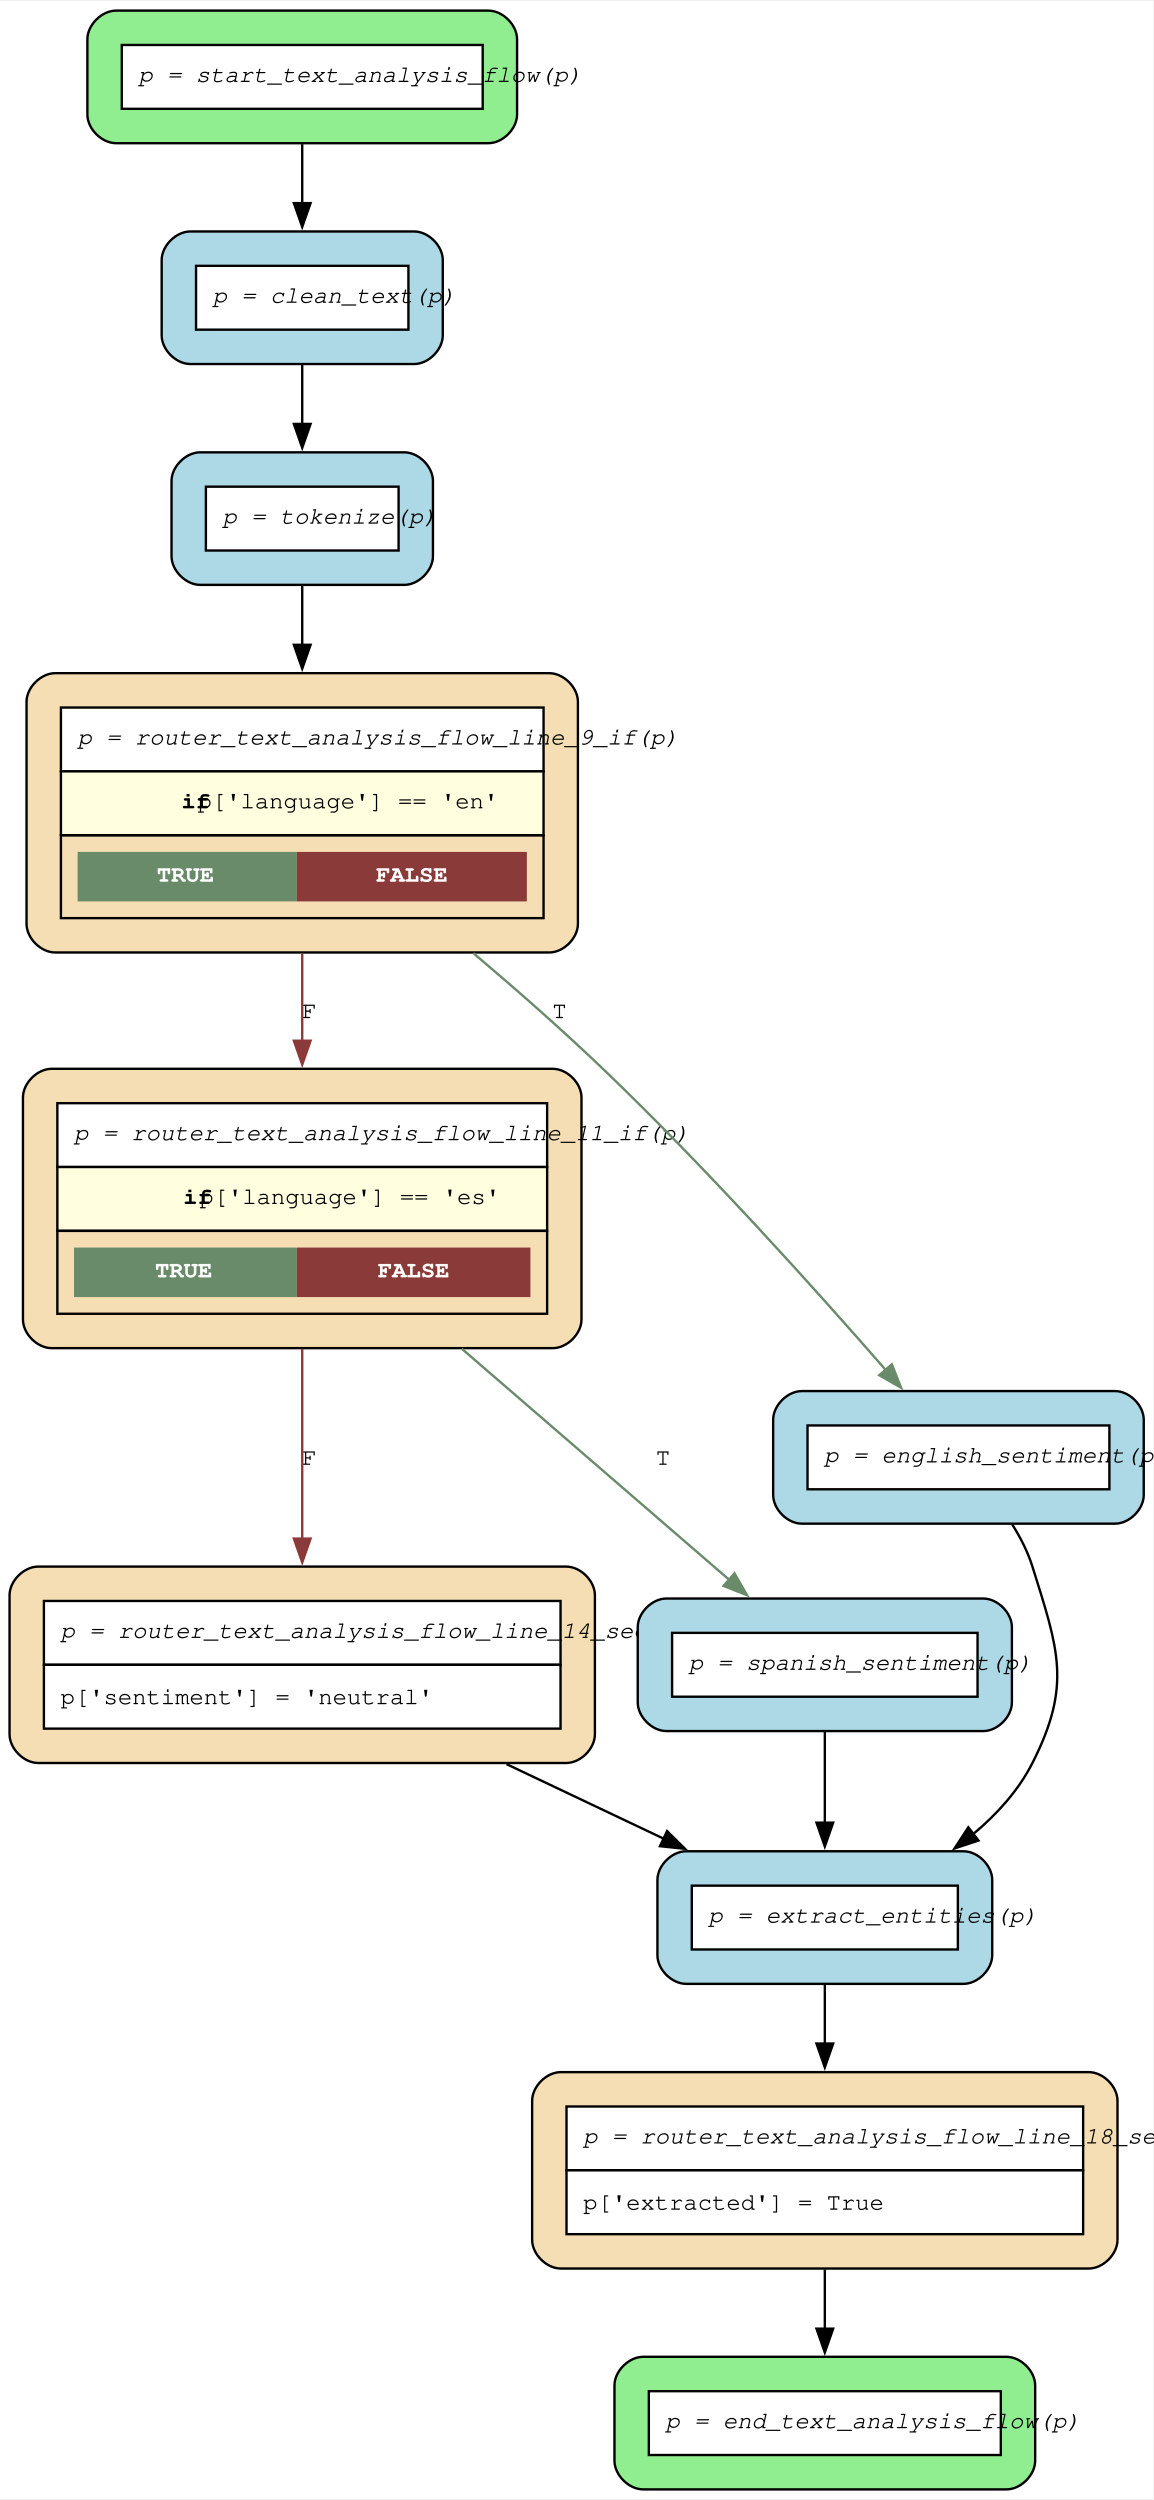
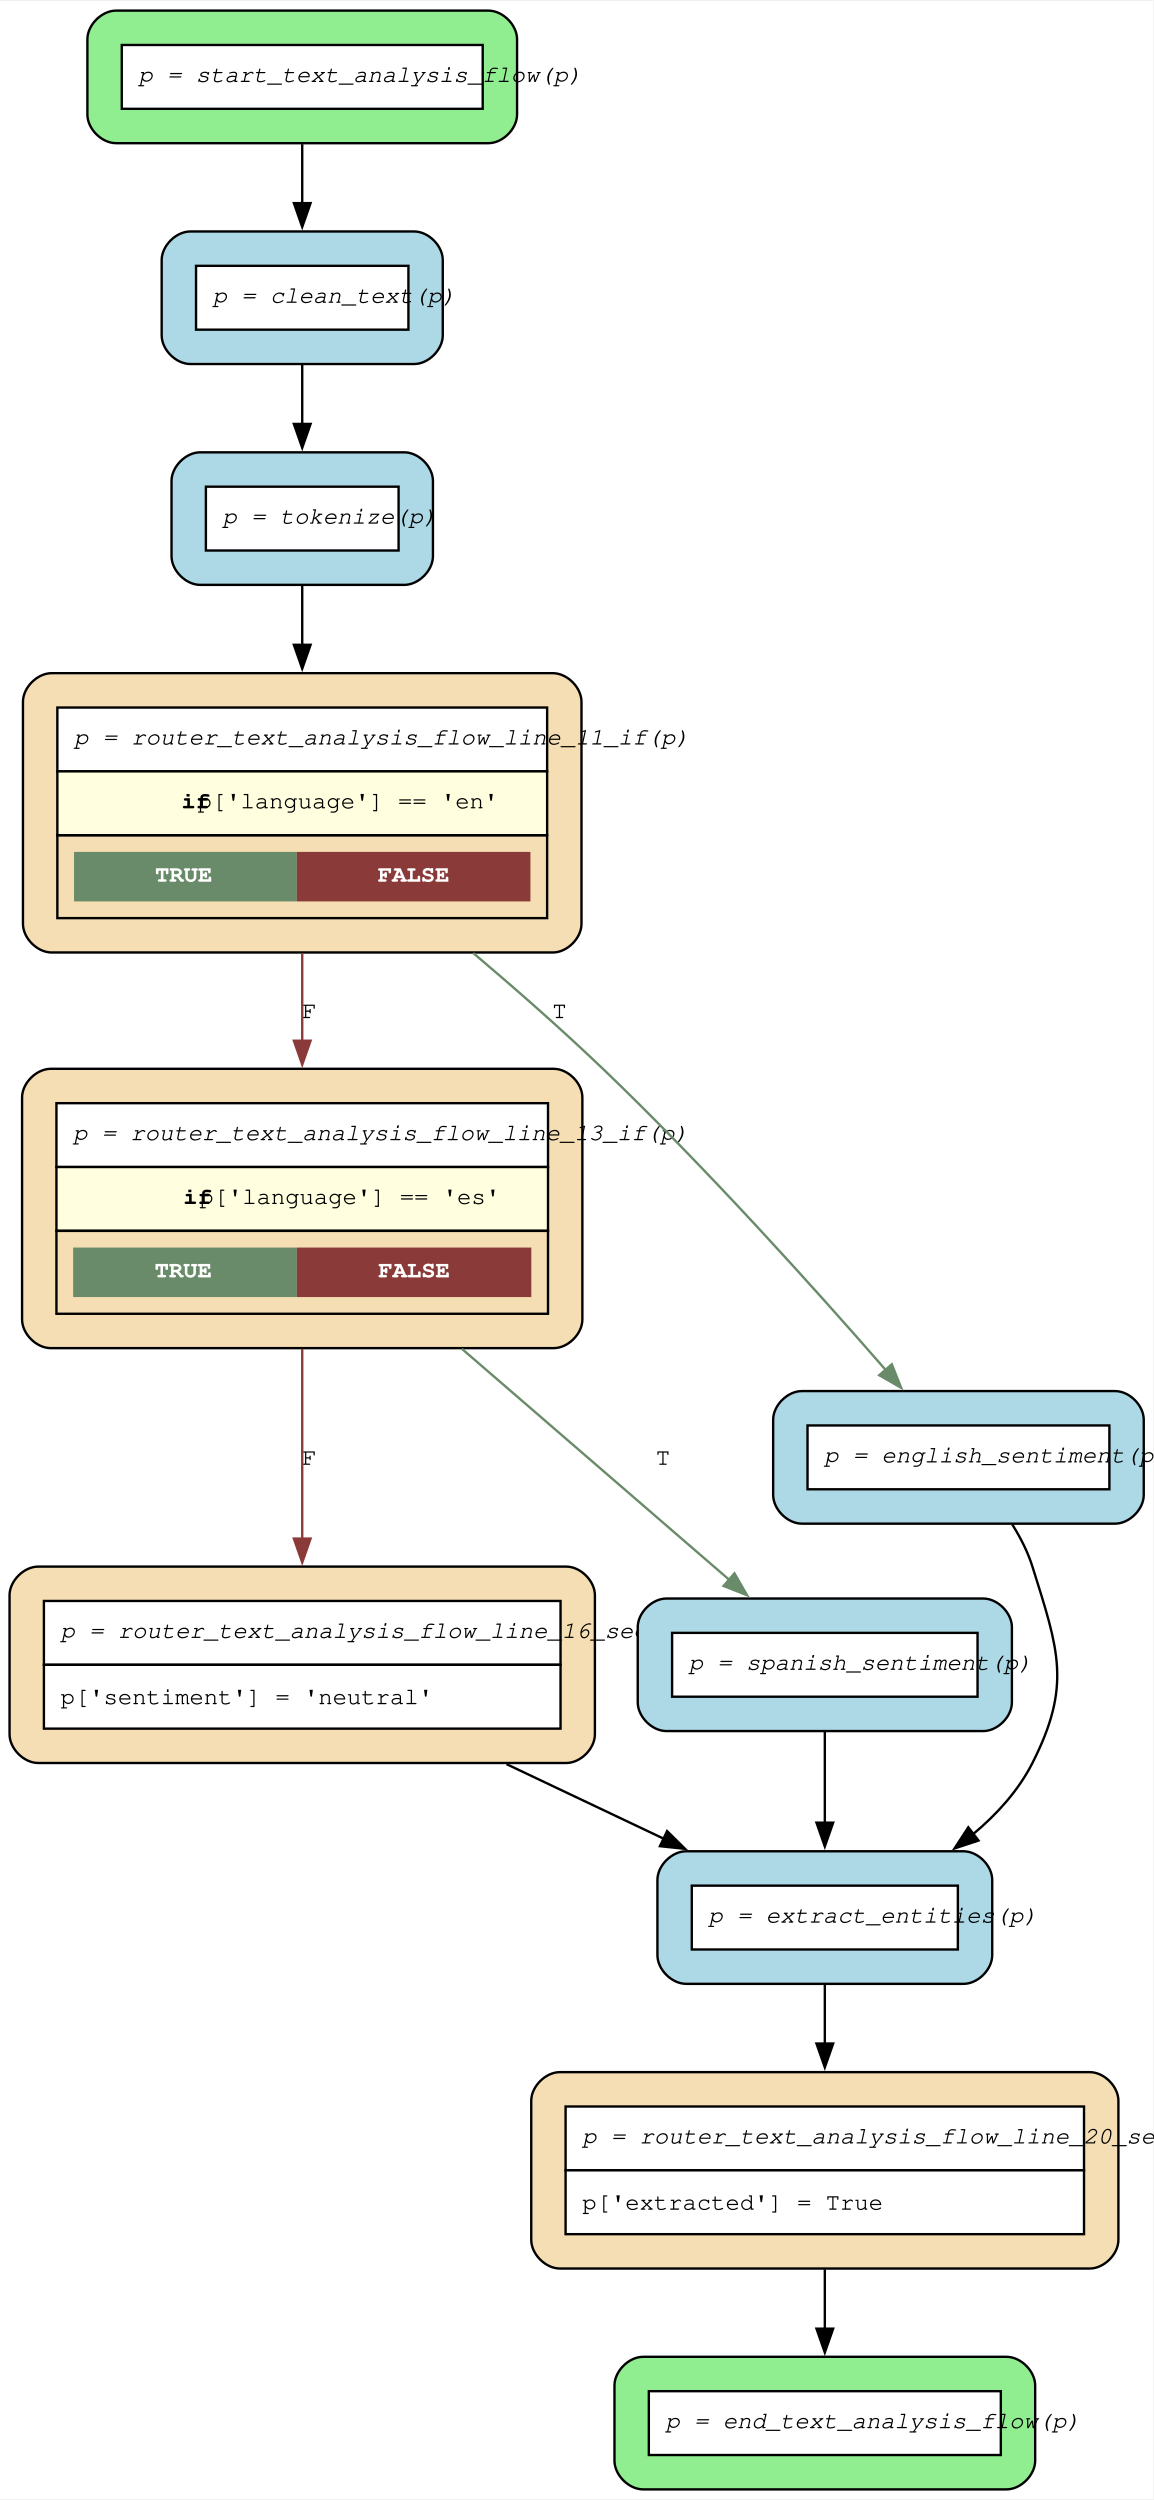
<svg xmlns="http://www.w3.org/2000/svg" width="483pt" height="1047pt" viewBox="0.00 0.00 483.30 1046.75">
  <g id="graph0" class="graph" transform="scale(1 1) rotate(0) translate(4 1042.75)">
    <polygon fill="white" stroke="none" points="-4,4 -4,-1042.75 479.3,-1042.75 479.3,4 -4,4" />
    <g id="node1" class="node">
      <path fill="lightgreen" stroke="black" d="M200.68,-1038.75C200.68,-1038.75 44.62,-1038.75 44.62,-1038.75 38.62,-1038.75 32.62,-1032.75 32.62,-1026.75 32.62,-1026.75 32.62,-995.2 32.62,-995.2 32.62,-989.2 38.62,-983.2 44.62,-983.2 44.62,-983.2 200.68,-983.2 200.68,-983.2 206.68,-983.2 212.68,-989.2 212.68,-995.2 212.68,-995.2 212.68,-1026.75 212.68,-1026.75 212.68,-1032.75 206.68,-1038.75 200.68,-1038.75" />
      <polygon fill="white" stroke="none" points="47.03,-997.6 47.03,-1024.35 198.28,-1024.35 198.28,-997.6 47.03,-997.6" />
      <polygon fill="none" stroke="black" points="47.03,-997.6 47.03,-1024.35 198.28,-1024.35 198.28,-997.6 47.03,-997.6" />
      <text text-anchor="start" x="54.03" y="-1008.85" font-family="Courier,monospace" font-style="italic" font-size="10.00">p = start_text_analysis_flow(p)</text>
    </g>
    <g id="node7" class="node">
      <path fill="lightblue" stroke="black" d="M169.55,-946.2C169.55,-946.2 75.75,-946.2 75.75,-946.2 69.75,-946.2 63.75,-940.2 63.75,-934.2 63.75,-934.2 63.75,-902.65 63.75,-902.65 63.75,-896.65 69.75,-890.65 75.75,-890.65 75.75,-890.65 169.55,-890.65 169.55,-890.65 175.55,-890.65 181.55,-896.65 181.55,-902.65 181.55,-902.65 181.55,-934.2 181.55,-934.2 181.55,-940.2 175.55,-946.2 169.55,-946.2" />
      <polygon fill="white" stroke="none" points="78.15,-905.05 78.15,-931.8 167.15,-931.8 167.15,-905.05 78.15,-905.05" />
      <polygon fill="none" stroke="black" points="78.15,-905.05 78.15,-931.8 167.15,-931.8 167.15,-905.05 78.15,-905.05" />
      <text text-anchor="start" x="85.15" y="-916.3" font-family="Courier,monospace" font-style="italic" font-size="10.00">p = clean_text(p)</text>
    </g>
    <g id="edge11" class="edge">
      <path fill="none" stroke="black" d="M122.65,-982.81C122.65,-975.02 122.65,-966.37 122.65,-958.03" />
      <polygon fill="black" stroke="black" points="126.15,-958.09 122.65,-948.09 119.15,-958.09 126.15,-958.09" />
    </g>
    <g id="node2" class="node">
      <path fill="wheat" stroke="black" d="M233.3,-386.7C233.3,-386.7 12,-386.7 12,-386.7 6,-386.7 0,-380.7 0,-374.7 0,-374.7 0,-316.4 0,-316.4 0,-310.4 6,-304.4 12,-304.4 12,-304.4 233.3,-304.4 233.3,-304.4 239.3,-304.4 245.3,-310.4 245.3,-316.4 245.3,-316.4 245.3,-374.7 245.3,-374.7 245.3,-380.7 239.3,-386.7 233.3,-386.7" />
      <polygon fill="white" stroke="none" points="14.4,-345.55 14.4,-372.3 230.9,-372.3 230.9,-345.55 14.4,-345.55" />
      <polygon fill="none" stroke="black" points="14.4,-345.55 14.4,-372.3 230.9,-372.3 230.9,-345.55 14.4,-345.55" />
-       <text text-anchor="start" x="21.4" y="-356.8" font-family="Courier,monospace" font-style="italic" font-size="10.00">p = router_text_analysis_flow_line_14_seq(p)</text>
+       <text text-anchor="start" x="21.4" y="-356.8" font-family="Courier,monospace" font-style="italic" font-size="10.00">p = router_text_analysis_flow_line_16_seq(p)</text>
      <polygon fill="white" stroke="none" points="14.4,-318.8 14.4,-345.55 230.9,-345.55 230.9,-318.8 14.4,-318.8" />
      <polygon fill="none" stroke="black" points="14.4,-318.8 14.4,-345.55 230.9,-345.55 230.9,-318.8 14.4,-318.8" />
      <text text-anchor="start" x="21.4" y="-329.05" font-family="Courier,monospace" font-size="10.00">p['sentiment'] = 'neutral'</text>
    </g>
    <g id="node9" class="node">
      <path fill="lightblue" stroke="black" d="M399.8,-267.4C399.8,-267.4 283.5,-267.4 283.5,-267.4 277.5,-267.4 271.5,-261.4 271.5,-255.4 271.5,-255.4 271.5,-223.85 271.5,-223.85 271.5,-217.85 277.5,-211.85 283.5,-211.85 283.5,-211.85 399.8,-211.85 399.8,-211.85 405.8,-211.85 411.8,-217.85 411.8,-223.85 411.8,-223.85 411.8,-255.4 411.8,-255.4 411.8,-261.4 405.8,-267.4 399.8,-267.4" />
      <polygon fill="white" stroke="none" points="285.9,-226.25 285.9,-253 397.4,-253 397.4,-226.25 285.9,-226.25" />
      <polygon fill="none" stroke="black" points="285.9,-226.25 285.9,-253 397.4,-253 397.4,-226.25 285.9,-226.25" />
      <text text-anchor="start" x="292.9" y="-237.5" font-family="Courier,monospace" font-style="italic" font-size="10.00">p = extract_entities(p)</text>
    </g>
-     <g id="edge6" class="edge">
+     <g id="edge8" class="edge">
      <path fill="none" stroke="black" d="M208.26,-303.92C230.12,-293.55 253.32,-282.54 274.13,-272.67" />
      <polygon fill="black" stroke="black" points="275.55,-275.87 283.09,-268.42 272.55,-269.54 275.55,-275.87" />
    </g>
    <g id="node3" class="node">
-       <path fill="wheat" stroke="black" d="M227.68,-595.3C227.68,-595.3 17.62,-595.3 17.62,-595.3 11.62,-595.3 5.62,-589.3 5.62,-583.3 5.62,-583.3 5.62,-490.25 5.62,-490.25 5.62,-484.25 11.62,-478.25 17.62,-478.25 17.62,-478.25 227.68,-478.25 227.68,-478.25 233.68,-478.25 239.68,-484.25 239.68,-490.25 239.68,-490.25 239.68,-583.3 239.68,-583.3 239.68,-589.3 233.68,-595.3 227.68,-595.3" />
-       <polygon fill="white" stroke="none" points="20.03,-554.15 20.03,-580.9 225.28,-580.9 225.28,-554.15 20.03,-554.15" />
-       <polygon fill="none" stroke="black" points="20.03,-554.15 20.03,-580.9 225.28,-580.9 225.28,-554.15 20.03,-554.15" />
-       <text text-anchor="start" x="27.03" y="-565.4" font-family="Courier,monospace" font-style="italic" font-size="10.00">p = router_text_analysis_flow_line_11_if(p)</text>
-       <polygon fill="lightyellow" stroke="none" points="20.03,-527.4 20.03,-554.15 225.28,-554.15 225.28,-527.4 20.03,-527.4" />
-       <polygon fill="none" stroke="black" points="20.03,-527.4 20.03,-554.15 225.28,-554.15 225.28,-527.4 20.03,-527.4" />
+       <path fill="wheat" stroke="black" d="M228.05,-595.3C228.05,-595.3 17.25,-595.3 17.25,-595.3 11.25,-595.3 5.25,-589.3 5.25,-583.3 5.25,-583.3 5.25,-490.25 5.25,-490.25 5.25,-484.25 11.25,-478.25 17.25,-478.25 17.25,-478.25 228.05,-478.25 228.05,-478.25 234.05,-478.25 240.05,-484.25 240.05,-490.25 240.05,-490.25 240.05,-583.3 240.05,-583.3 240.05,-589.3 234.05,-595.3 228.05,-595.3" />
+       <polygon fill="white" stroke="none" points="19.65,-554.15 19.65,-580.9 225.65,-580.9 225.65,-554.15 19.65,-554.15" />
+       <polygon fill="none" stroke="black" points="19.65,-554.15 19.65,-580.9 225.65,-580.9 225.65,-554.15 19.65,-554.15" />
+       <text text-anchor="start" x="26.65" y="-565.4" font-family="Courier,monospace" font-style="italic" font-size="10.00">p = router_text_analysis_flow_line_13_if(p)</text>
+       <polygon fill="lightyellow" stroke="none" points="19.65,-527.4 19.65,-554.15 225.65,-554.15 225.65,-527.4 19.65,-527.4" />
+       <polygon fill="none" stroke="black" points="19.65,-527.4 19.65,-554.15 225.65,-554.15 225.65,-527.4 19.65,-527.4" />
      <text text-anchor="start" x="72.78" y="-538.65" font-family="Courier,monospace" font-weight="bold" font-size="10.00">if</text>
      <text text-anchor="start" x="79.53" y="-538.65" font-family="Courier,monospace" font-size="10.00"> p['language'] == 'es'</text>
-       <polygon fill="none" stroke="black" points="20.03,-492.65 20.03,-527.4 225.28,-527.4 225.28,-492.65 20.03,-492.65" />
-       <polygon fill="#698b69" stroke="none" points="27.03,-499.65 27.03,-520.4 120.4,-520.4 120.4,-499.65 27.03,-499.65" />
-       <text text-anchor="start" x="60.96" y="-507.9" font-family="Courier,monospace" font-weight="bold" font-size="10.00" fill="white">TRUE</text>
-       <polygon fill="#8b3a3a" stroke="none" points="120.4,-499.65 120.4,-520.4 218.28,-520.4 218.28,-499.65 120.4,-499.65" />
-       <text text-anchor="start" x="154.34" y="-507.9" font-family="Courier,monospace" font-weight="bold" font-size="10.00" fill="white">FALSE</text>
+       <polygon fill="none" stroke="black" points="19.65,-492.65 19.65,-527.4 225.65,-527.4 225.65,-492.65 19.65,-492.65" />
+       <polygon fill="#698b69" stroke="none" points="26.65,-499.65 26.65,-520.4 120.4,-520.4 120.4,-499.65 26.65,-499.65" />
+       <text text-anchor="start" x="60.78" y="-507.9" font-family="Courier,monospace" font-weight="bold" font-size="10.00" fill="white">TRUE</text>
+       <polygon fill="#8b3a3a" stroke="none" points="120.4,-499.65 120.4,-520.4 218.65,-520.4 218.65,-499.65 120.4,-499.65" />
+       <text text-anchor="start" x="154.53" y="-507.9" font-family="Courier,monospace" font-weight="bold" font-size="10.00" fill="white">FALSE</text>
    </g>
-     <g id="edge4" class="edge">
+     <g id="edge6" class="edge">
      <path fill="none" stroke="#8b3a3a" d="M122.65,-477.97C122.65,-452.55 122.65,-422.92 122.65,-398.23" />
      <polygon fill="#8b3a3a" stroke="#8b3a3a" points="126.15,-398.43 122.65,-388.43 119.15,-398.43 126.15,-398.43" />
      <text text-anchor="middle" x="125.65" y="-429.35" font-family="Courier,monospace" font-size="10.00">F</text>
    </g>
    <g id="node10" class="node">
      <path fill="lightblue" stroke="black" d="M408.05,-373.32C408.05,-373.32 275.25,-373.32 275.25,-373.32 269.25,-373.32 263.25,-367.32 263.25,-361.32 263.25,-361.32 263.25,-329.78 263.25,-329.78 263.25,-323.78 269.25,-317.78 275.25,-317.78 275.25,-317.78 408.05,-317.78 408.05,-317.78 414.05,-317.78 420.05,-323.78 420.05,-329.78 420.05,-329.78 420.05,-361.32 420.05,-361.32 420.05,-367.32 414.05,-373.32 408.05,-373.32" />
      <polygon fill="white" stroke="none" points="277.65,-332.18 277.65,-358.93 405.65,-358.93 405.65,-332.18 277.65,-332.18" />
      <polygon fill="none" stroke="black" points="277.65,-332.18 277.65,-358.93 405.65,-358.93 405.65,-332.18 277.65,-332.18" />
      <text text-anchor="start" x="284.65" y="-343.43" font-family="Courier,monospace" font-style="italic" font-size="10.00">p = spanish_sentiment(p)</text>
    </g>
-     <g id="edge5" class="edge">
+     <g id="edge7" class="edge">
      <path fill="none" stroke="#698b69" d="M189.55,-477.97C226.23,-446.28 270.46,-408.06 301.75,-381.03" />
      <polygon fill="#698b69" stroke="#698b69" points="303.79,-383.89 309.07,-374.7 299.21,-378.59 303.79,-383.89" />
      <text text-anchor="middle" x="273.81" y="-429.35" font-family="Courier,monospace" font-size="10.00">T</text>
    </g>
    <g id="node4" class="node">
-       <path fill="wheat" stroke="black" d="M452.3,-174.85C452.3,-174.85 231,-174.85 231,-174.85 225,-174.85 219,-168.85 219,-162.85 219,-162.85 219,-104.55 219,-104.55 219,-98.55 225,-92.55 231,-92.55 231,-92.55 452.3,-92.55 452.3,-92.55 458.3,-92.55 464.3,-98.55 464.3,-104.55 464.3,-104.55 464.3,-162.85 464.3,-162.85 464.3,-168.85 458.3,-174.85 452.3,-174.85" />
-       <polygon fill="white" stroke="none" points="233.4,-133.7 233.4,-160.45 449.9,-160.45 449.9,-133.7 233.4,-133.7" />
-       <polygon fill="none" stroke="black" points="233.4,-133.7 233.4,-160.45 449.9,-160.45 449.9,-133.7 233.4,-133.7" />
-       <text text-anchor="start" x="240.4" y="-144.95" font-family="Courier,monospace" font-style="italic" font-size="10.00">p = router_text_analysis_flow_line_18_seq(p)</text>
-       <polygon fill="white" stroke="none" points="233.4,-106.95 233.4,-133.7 449.9,-133.7 449.9,-106.95 233.4,-106.95" />
-       <polygon fill="none" stroke="black" points="233.4,-106.95 233.4,-133.7 449.9,-133.7 449.9,-106.95 233.4,-106.95" />
-       <text text-anchor="start" x="240.4" y="-117.2" font-family="Courier,monospace" font-size="10.00">p['extracted'] = True</text>
+       <path fill="wheat" stroke="black" d="M452.68,-174.85C452.68,-174.85 230.62,-174.85 230.62,-174.85 224.62,-174.85 218.62,-168.85 218.62,-162.85 218.62,-162.85 218.62,-104.55 218.62,-104.55 218.62,-98.55 224.62,-92.55 230.62,-92.55 230.62,-92.55 452.68,-92.55 452.68,-92.55 458.68,-92.55 464.68,-98.55 464.68,-104.55 464.68,-104.55 464.68,-162.85 464.68,-162.85 464.68,-168.85 458.68,-174.85 452.68,-174.85" />
+       <polygon fill="white" stroke="none" points="233.02,-133.7 233.02,-160.45 450.27,-160.45 450.27,-133.7 233.02,-133.7" />
+       <polygon fill="none" stroke="black" points="233.02,-133.7 233.02,-160.45 450.27,-160.45 450.27,-133.7 233.02,-133.7" />
+       <text text-anchor="start" x="240.02" y="-144.95" font-family="Courier,monospace" font-style="italic" font-size="10.00">p = router_text_analysis_flow_line_20_seq(p)</text>
+       <polygon fill="white" stroke="none" points="233.02,-106.95 233.02,-133.7 450.27,-133.7 450.27,-106.95 233.02,-106.95" />
+       <polygon fill="none" stroke="black" points="233.02,-106.95 233.02,-133.7 450.27,-133.7 450.27,-106.95 233.02,-106.95" />
+       <text text-anchor="start" x="240.02" y="-117.2" font-family="Courier,monospace" font-size="10.00">p['extracted'] = True</text>
    </g>
    <g id="node6" class="node">
      <path fill="lightgreen" stroke="black" d="M417.8,-55.55C417.8,-55.55 265.5,-55.55 265.5,-55.55 259.5,-55.55 253.5,-49.55 253.5,-43.55 253.5,-43.55 253.5,-12 253.5,-12 253.5,-6 259.5,0 265.5,0 265.5,0 417.8,0 417.8,0 423.8,0 429.8,-6 429.8,-12 429.8,-12 429.8,-43.55 429.8,-43.55 429.8,-49.55 423.8,-55.55 417.8,-55.55" />
      <polygon fill="white" stroke="none" points="267.9,-14.4 267.9,-41.15 415.4,-41.15 415.4,-14.4 267.9,-14.4" />
      <polygon fill="none" stroke="black" points="267.9,-14.4 267.9,-41.15 415.4,-41.15 415.4,-14.4 267.9,-14.4" />
      <text text-anchor="start" x="274.9" y="-25.65" font-family="Courier,monospace" font-style="italic" font-size="10.00">p = end_text_analysis_flow(p)</text>
    </g>
-     <g id="edge7" class="edge">
+     <g id="edge9" class="edge">
      <path fill="none" stroke="black" d="M341.65,-92.22C341.65,-84.03 341.65,-75.43 341.65,-67.31" />
      <polygon fill="black" stroke="black" points="345.15,-67.35 341.65,-57.35 338.15,-67.35 345.15,-67.35" />
    </g>
    <g id="node5" class="node">
-       <path fill="wheat" stroke="black" d="M226.18,-761.1C226.18,-761.1 19.12,-761.1 19.12,-761.1 13.12,-761.1 7.12,-755.1 7.12,-749.1 7.12,-749.1 7.12,-656.05 7.12,-656.05 7.12,-650.05 13.12,-644.05 19.12,-644.05 19.12,-644.05 226.18,-644.05 226.18,-644.05 232.18,-644.05 238.18,-650.05 238.18,-656.05 238.18,-656.05 238.18,-749.1 238.18,-749.1 238.18,-755.1 232.18,-761.1 226.18,-761.1" />
-       <polygon fill="white" stroke="none" points="21.53,-719.95 21.53,-746.7 223.78,-746.7 223.78,-719.95 21.53,-719.95" />
-       <polygon fill="none" stroke="black" points="21.53,-719.95 21.53,-746.7 223.78,-746.7 223.78,-719.95 21.53,-719.95" />
-       <text text-anchor="start" x="28.53" y="-731.2" font-family="Courier,monospace" font-style="italic" font-size="10.00">p = router_text_analysis_flow_line_9_if(p)</text>
-       <polygon fill="lightyellow" stroke="none" points="21.53,-693.2 21.53,-719.95 223.78,-719.95 223.78,-693.2 21.53,-693.2" />
-       <polygon fill="none" stroke="black" points="21.53,-693.2 21.53,-719.95 223.78,-719.95 223.78,-693.2 21.53,-693.2" />
+       <path fill="wheat" stroke="black" d="M227.68,-761.1C227.68,-761.1 17.62,-761.1 17.62,-761.1 11.62,-761.1 5.62,-755.1 5.62,-749.1 5.62,-749.1 5.62,-656.05 5.62,-656.05 5.62,-650.05 11.62,-644.05 17.62,-644.05 17.62,-644.05 227.68,-644.05 227.68,-644.05 233.68,-644.05 239.68,-650.05 239.68,-656.05 239.68,-656.05 239.68,-749.1 239.68,-749.1 239.68,-755.1 233.68,-761.1 227.68,-761.1" />
+       <polygon fill="white" stroke="none" points="20.03,-719.95 20.03,-746.7 225.28,-746.7 225.28,-719.95 20.03,-719.95" />
+       <polygon fill="none" stroke="black" points="20.03,-719.95 20.03,-746.7 225.28,-746.7 225.28,-719.95 20.03,-719.95" />
+       <text text-anchor="start" x="27.03" y="-731.2" font-family="Courier,monospace" font-style="italic" font-size="10.00">p = router_text_analysis_flow_line_11_if(p)</text>
+       <polygon fill="lightyellow" stroke="none" points="20.03,-693.2 20.03,-719.95 225.28,-719.95 225.28,-693.2 20.03,-693.2" />
+       <polygon fill="none" stroke="black" points="20.03,-693.2 20.03,-719.95 225.28,-719.95 225.28,-693.2 20.03,-693.2" />
      <text text-anchor="start" x="72.03" y="-704.45" font-family="Courier,monospace" font-weight="bold" font-size="10.00">if</text>
      <text text-anchor="start" x="78.78" y="-704.45" font-family="Courier,monospace" font-size="10.00"> p['language'] == 'en'</text>
-       <polygon fill="none" stroke="black" points="21.53,-658.45 21.53,-693.2 223.78,-693.2 223.78,-658.45 21.53,-658.45" />
-       <polygon fill="#698b69" stroke="none" points="28.53,-665.45 28.53,-686.2 120.4,-686.2 120.4,-665.45 28.53,-665.45" />
-       <text text-anchor="start" x="61.71" y="-673.7" font-family="Courier,monospace" font-weight="bold" font-size="10.00" fill="white">TRUE</text>
-       <polygon fill="#8b3a3a" stroke="none" points="120.4,-665.45 120.4,-686.2 216.78,-686.2 216.78,-665.45 120.4,-665.45" />
-       <text text-anchor="start" x="153.59" y="-673.7" font-family="Courier,monospace" font-weight="bold" font-size="10.00" fill="white">FALSE</text>
+       <polygon fill="none" stroke="black" points="20.03,-658.45 20.03,-693.2 225.28,-693.2 225.28,-658.45 20.03,-658.45" />
+       <polygon fill="#698b69" stroke="none" points="27.03,-665.45 27.03,-686.2 120.4,-686.2 120.4,-665.45 27.03,-665.45" />
+       <text text-anchor="start" x="60.96" y="-673.7" font-family="Courier,monospace" font-weight="bold" font-size="10.00" fill="white">TRUE</text>
+       <polygon fill="#8b3a3a" stroke="none" points="120.4,-665.45 120.4,-686.2 218.28,-686.2 218.28,-665.45 120.4,-665.45" />
+       <text text-anchor="start" x="154.34" y="-673.7" font-family="Courier,monospace" font-weight="bold" font-size="10.00" fill="white">FALSE</text>
    </g>
-     <g id="edge9" class="edge">
+     <g id="edge5" class="edge">
      <path fill="none" stroke="#8b3a3a" d="M122.65,-643.83C122.65,-631.84 122.65,-619.09 122.65,-606.75" />
      <polygon fill="#8b3a3a" stroke="#8b3a3a" points="126.15,-607.07 122.65,-597.07 119.15,-607.07 126.15,-607.07" />
      <text text-anchor="middle" x="125.65" y="-616.55" font-family="Courier,monospace" font-size="10.00">F</text>
    </g>
    <g id="node8" class="node">
      <path fill="lightblue" stroke="black" d="M463.3,-460.25C463.3,-460.25 332,-460.25 332,-460.25 326,-460.25 320,-454.25 320,-448.25 320,-448.25 320,-416.7 320,-416.7 320,-410.7 326,-404.7 332,-404.7 332,-404.7 463.3,-404.7 463.3,-404.7 469.3,-404.7 475.3,-410.7 475.3,-416.7 475.3,-416.7 475.3,-448.25 475.3,-448.25 475.3,-454.25 469.3,-460.25 463.3,-460.25" />
      <polygon fill="white" stroke="none" points="334.4,-419.1 334.4,-445.85 460.9,-445.85 460.9,-419.1 334.4,-419.1" />
      <polygon fill="none" stroke="black" points="334.4,-419.1 334.4,-445.85 460.9,-445.85 460.9,-419.1 334.4,-419.1" />
      <text text-anchor="start" x="341.4" y="-430.35" font-family="Courier,monospace" font-style="italic" font-size="10.00">p = english_sentiment(p)</text>
    </g>
-     <g id="edge8" class="edge">
+     <g id="edge4" class="edge">
      <path fill="none" stroke="#698b69" d="M194.33,-643.8C212.45,-628.47 231.6,-611.63 248.65,-595.3 291.82,-553.96 337.9,-502.68 367.19,-469.07" />
      <polygon fill="#698b69" stroke="#698b69" points="369.73,-471.49 373.64,-461.64 364.44,-466.9 369.73,-471.49" />
      <text text-anchor="middle" x="230.44" y="-616.55" font-family="Courier,monospace" font-size="10.00">T</text>
    </g>
    <g id="node11" class="node">
      <path fill="lightblue" stroke="black" d="M165.43,-853.65C165.43,-853.65 79.88,-853.65 79.88,-853.65 73.88,-853.65 67.88,-847.65 67.88,-841.65 67.88,-841.65 67.88,-810.1 67.88,-810.1 67.88,-804.1 73.88,-798.1 79.88,-798.1 79.88,-798.1 165.43,-798.1 165.43,-798.1 171.43,-798.1 177.43,-804.1 177.43,-810.1 177.43,-810.1 177.43,-841.65 177.43,-841.65 177.43,-847.65 171.43,-853.65 165.43,-853.65" />
      <polygon fill="white" stroke="none" points="82.28,-812.5 82.28,-839.25 163.03,-839.25 163.03,-812.5 82.28,-812.5" />
      <polygon fill="none" stroke="black" points="82.28,-812.5 82.28,-839.25 163.03,-839.25 163.03,-812.5 82.28,-812.5" />
      <text text-anchor="start" x="89.28" y="-823.75" font-family="Courier,monospace" font-style="italic" font-size="10.00">p = tokenize(p)</text>
    </g>
    <g id="edge1" class="edge">
      <path fill="none" stroke="black" d="M122.65,-890.26C122.65,-882.47 122.65,-873.82 122.65,-865.48" />
      <polygon fill="black" stroke="black" points="126.15,-865.54 122.65,-855.54 119.15,-865.54 126.15,-865.54" />
    </g>
    <g id="edge2" class="edge">
      <path fill="none" stroke="black" d="M420.15,-404.43C423.65,-398.87 426.73,-392.84 428.65,-386.7 439.56,-351.79 445.19,-337.03 428.65,-304.4 422.82,-292.9 413.84,-282.98 403.82,-274.61" />
      <polygon fill="black" stroke="black" points="406.05,-271.91 395.99,-268.58 401.78,-277.46 406.05,-271.91" />
    </g>
    <g id="edge3" class="edge">
      <path fill="none" stroke="black" d="M341.65,-211.59C341.65,-203.9 341.65,-195.25 341.65,-186.6" />
      <polygon fill="black" stroke="black" points="345.15,-186.83 341.65,-176.83 338.15,-186.83 345.15,-186.83" />
    </g>
    <g id="edge10" class="edge">
      <path fill="none" stroke="black" d="M341.65,-317.52C341.65,-305.82 341.65,-291.92 341.65,-279.17" />
      <polygon fill="black" stroke="black" points="345.15,-279.4 341.65,-269.4 338.15,-279.4 345.15,-279.4" />
    </g>
    <g id="edge12" class="edge">
      <path fill="none" stroke="black" d="M122.65,-797.65C122.65,-790.09 122.65,-781.52 122.65,-772.7" />
      <polygon fill="black" stroke="black" points="126.15,-772.98 122.65,-762.98 119.15,-772.98 126.15,-772.98" />
    </g>
  </g>
</svg>
